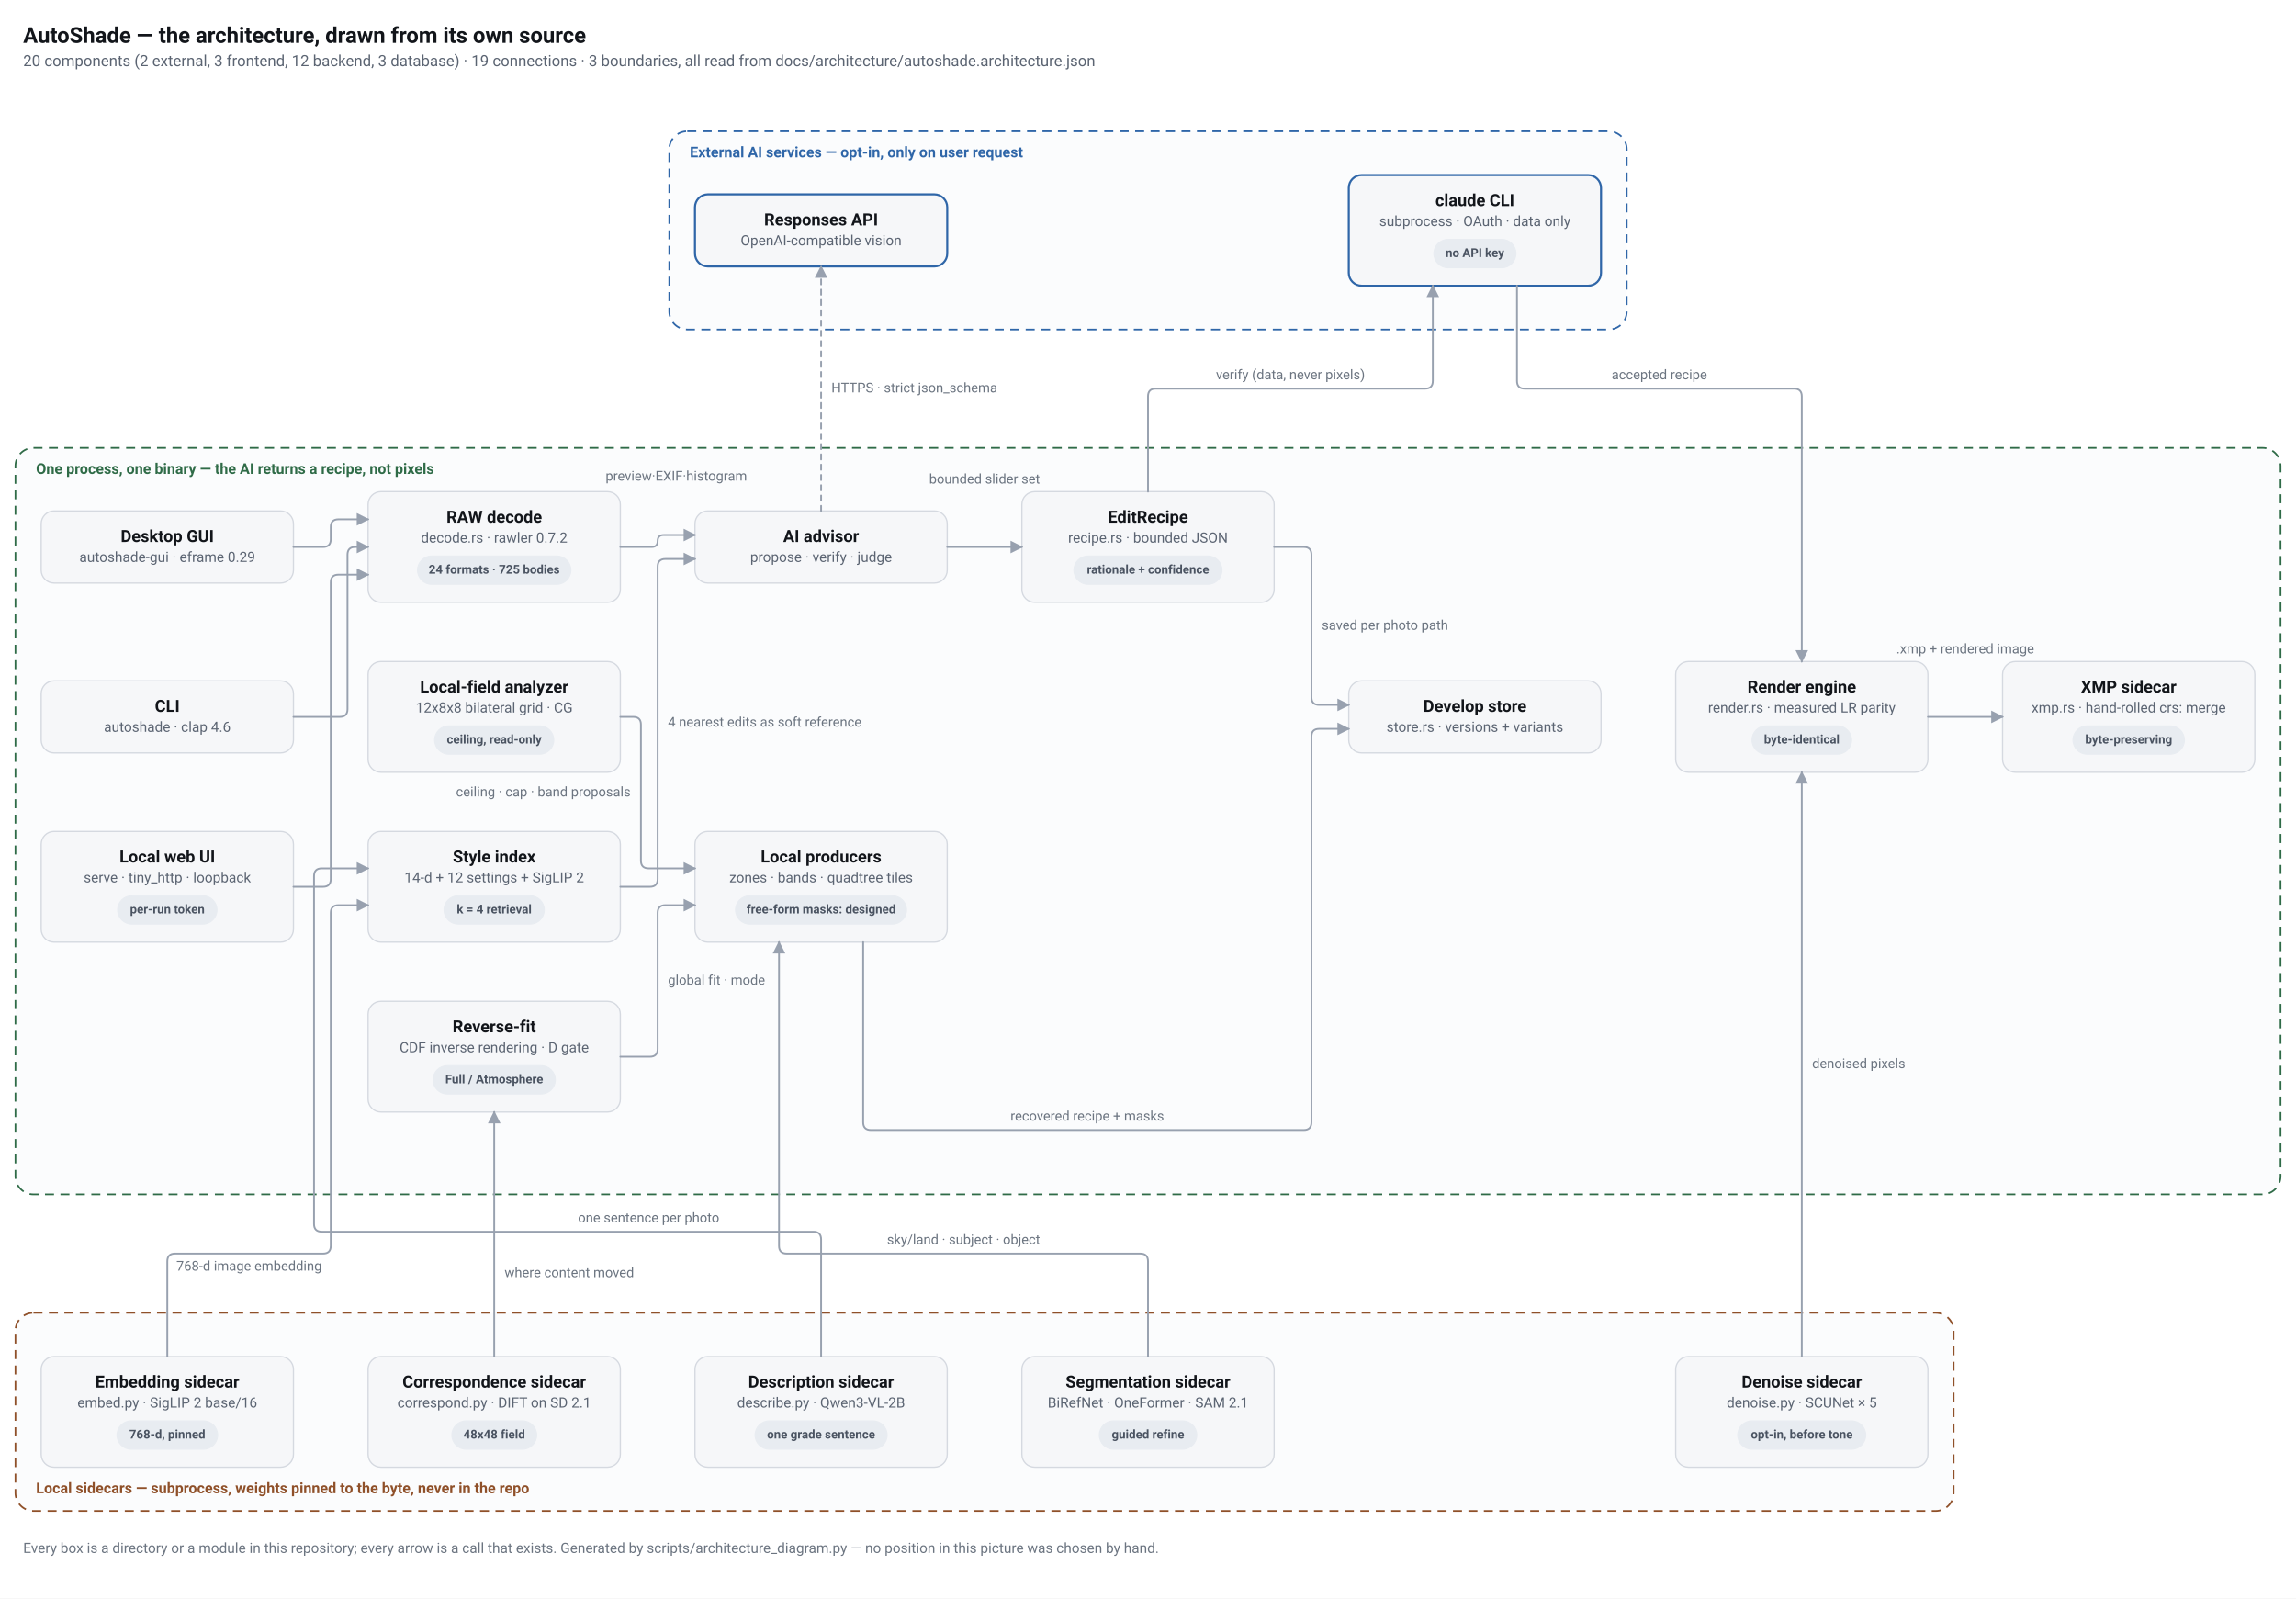
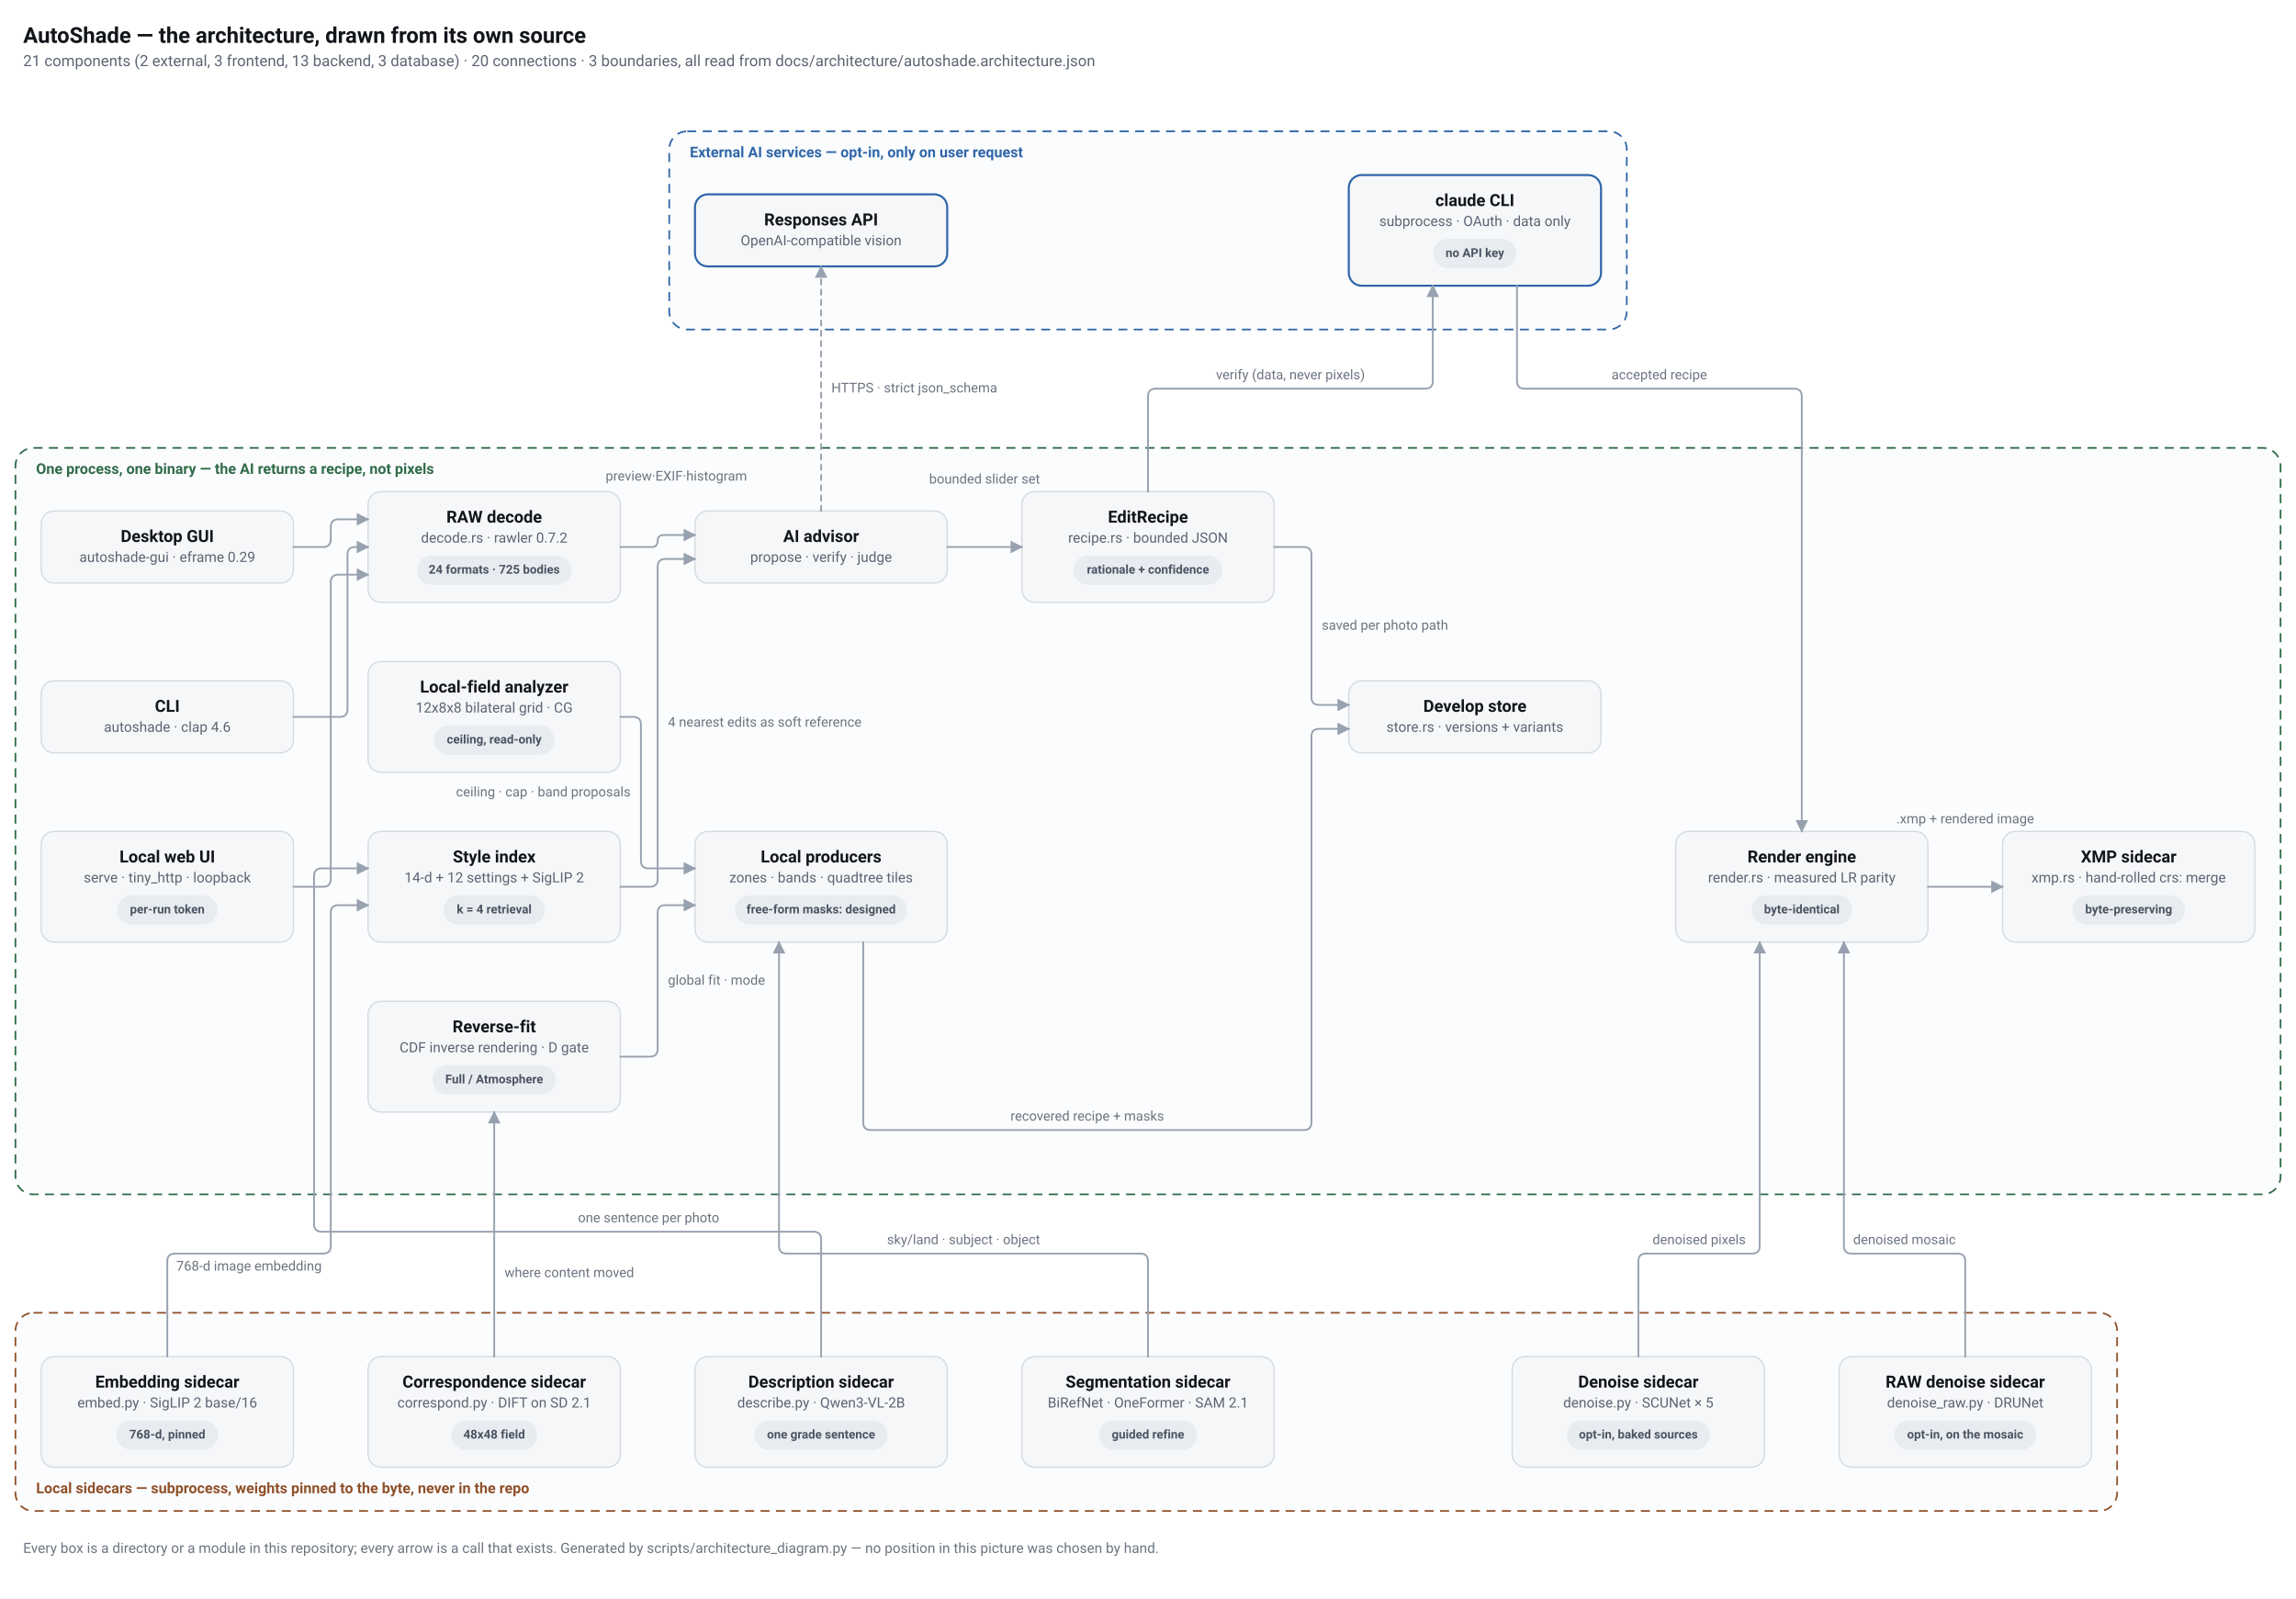
<svg xmlns="http://www.w3.org/2000/svg" viewBox="0 0 1784 1242" width="1784" height="1242" role="img" aria-labelledby="dg-title-architecture" preserveAspectRatio="xMidYMid meet">
  <defs>
    <marker id="dg-architecture-arrow" viewBox="0 0 10 10" refX="9" refY="5" markerWidth="7" markerHeight="7" orient="auto-start-reverse">
      <path d="M 0 0 L 10 5 L 0 10 z" fill="#98a1af" />
    </marker>
  </defs>
  <rect width="1784" height="1242" rx="0" fill="#ffffff" />
  <text x="18" y="33.3" text-anchor="start" font-family="-apple-system, BlinkMacSystemFont, 'Segoe UI', Roboto, 'Helvetica Neue', Arial, sans-serif" font-size="17" font-weight="700" fill="#12151a">AutoShade — the architecture, drawn from its own source</text>
-   <text x="18" y="51.4" text-anchor="start" font-family="-apple-system, BlinkMacSystemFont, 'Segoe UI', Roboto, 'Helvetica Neue', Arial, sans-serif" font-size="12" font-weight="400" fill="#5b6472">20 components (2 external, 3 frontend, 12 backend, 3 database) · 19 connections · 3 boundaries, all read from docs/architecture/autoshade.architecture.json</text>
+   <text x="18" y="51.4" text-anchor="start" font-family="-apple-system, BlinkMacSystemFont, 'Segoe UI', Roboto, 'Helvetica Neue', Arial, sans-serif" font-size="12" font-weight="400" fill="#5b6472">21 components (2 external, 3 frontend, 13 backend, 3 database) · 20 connections · 3 boundaries, all read from docs/architecture/autoshade.architecture.json</text>
  <rect x="520" y="102" width="744" height="154" rx="14" fill="#fbfcfd" stroke="#2f66a8" stroke-width="1.3" stroke-dasharray="7 5" />
  <rect x="12" y="348" width="1760" height="580" rx="14" fill="#fbfcfd" stroke="#2f6b47" stroke-width="1.3" stroke-dasharray="7 5" />
-   <rect x="12" y="1020" width="1506" height="154" rx="14" fill="#fbfcfd" stroke="#8f5029" stroke-width="1.3" stroke-dasharray="7 5" />
+   <rect x="12" y="1020" width="1633" height="154" rx="14" fill="#fbfcfd" stroke="#8f5029" stroke-width="1.3" stroke-dasharray="7 5" />
  <rect x="540" y="151" width="196" height="56" rx="10" fill="#f6f7f9" stroke="#2f66a8" stroke-width="1.6" />
  <text x="638" y="175.1" text-anchor="middle" font-family="-apple-system, BlinkMacSystemFont, 'Segoe UI', Roboto, 'Helvetica Neue', Arial, sans-serif" font-size="13" font-weight="600" fill="#12151a">Responses API</text>
  <text x="638" y="190.6" text-anchor="middle" font-family="-apple-system, BlinkMacSystemFont, 'Segoe UI', Roboto, 'Helvetica Neue', Arial, sans-serif" font-size="11" font-weight="400" fill="#5b6472">OpenAI-compatible vision</text>
  <rect x="1048" y="136" width="196" height="86" rx="10" fill="#f6f7f9" stroke="#2f66a8" stroke-width="1.6" />
  <text x="1146" y="160.1" text-anchor="middle" font-family="-apple-system, BlinkMacSystemFont, 'Segoe UI', Roboto, 'Helvetica Neue', Arial, sans-serif" font-size="13" font-weight="600" fill="#12151a">claude CLI</text>
  <text x="1146" y="175.6" text-anchor="middle" font-family="-apple-system, BlinkMacSystemFont, 'Segoe UI', Roboto, 'Helvetica Neue', Arial, sans-serif" font-size="11" font-weight="400" fill="#5b6472">subprocess · OAuth · data only</text>
  <rect x="1114.1" y="186" width="63.8" height="22" rx="11" fill="#e8ecf1" stroke="#e8ecf1" stroke-width="0.8" />
  <text x="1146" y="199.7" text-anchor="middle" font-family="-apple-system, BlinkMacSystemFont, 'Segoe UI', Roboto, 'Helvetica Neue', Arial, sans-serif" font-size="9.5" font-weight="600" fill="#4a5361">no API key</text>
  <rect x="32" y="397" width="196" height="56" rx="10" fill="#f6f7f9" stroke="#d5d9e0" stroke-width="1" />
  <text x="130" y="421.1" text-anchor="middle" font-family="-apple-system, BlinkMacSystemFont, 'Segoe UI', Roboto, 'Helvetica Neue', Arial, sans-serif" font-size="13" font-weight="600" fill="#12151a">Desktop GUI</text>
  <text x="130" y="436.6" text-anchor="middle" font-family="-apple-system, BlinkMacSystemFont, 'Segoe UI', Roboto, 'Helvetica Neue', Arial, sans-serif" font-size="11" font-weight="400" fill="#5b6472">autoshade-gui · eframe 0.29</text>
  <rect x="32" y="529" width="196" height="56" rx="10" fill="#f6f7f9" stroke="#d5d9e0" stroke-width="1" />
  <text x="130" y="553.1" text-anchor="middle" font-family="-apple-system, BlinkMacSystemFont, 'Segoe UI', Roboto, 'Helvetica Neue', Arial, sans-serif" font-size="13" font-weight="600" fill="#12151a">CLI</text>
  <text x="130" y="568.6" text-anchor="middle" font-family="-apple-system, BlinkMacSystemFont, 'Segoe UI', Roboto, 'Helvetica Neue', Arial, sans-serif" font-size="11" font-weight="400" fill="#5b6472">autoshade · clap 4.6</text>
  <rect x="32" y="646" width="196" height="86" rx="10" fill="#f6f7f9" stroke="#d5d9e0" stroke-width="1" />
  <text x="130" y="670.1" text-anchor="middle" font-family="-apple-system, BlinkMacSystemFont, 'Segoe UI', Roboto, 'Helvetica Neue', Arial, sans-serif" font-size="13" font-weight="600" fill="#12151a">Local web UI</text>
  <text x="130" y="685.6" text-anchor="middle" font-family="-apple-system, BlinkMacSystemFont, 'Segoe UI', Roboto, 'Helvetica Neue', Arial, sans-serif" font-size="11" font-weight="400" fill="#5b6472">serve · tiny_http · loopback</text>
  <rect x="91.4" y="696" width="77.2" height="22" rx="11" fill="#e8ecf1" stroke="#e8ecf1" stroke-width="0.8" />
  <text x="130" y="709.7" text-anchor="middle" font-family="-apple-system, BlinkMacSystemFont, 'Segoe UI', Roboto, 'Helvetica Neue', Arial, sans-serif" font-size="9.5" font-weight="600" fill="#4a5361">per-run token</text>
  <rect x="286" y="382" width="196" height="86" rx="10" fill="#f6f7f9" stroke="#d5d9e0" stroke-width="1" />
  <text x="384" y="406.1" text-anchor="middle" font-family="-apple-system, BlinkMacSystemFont, 'Segoe UI', Roboto, 'Helvetica Neue', Arial, sans-serif" font-size="13" font-weight="600" fill="#12151a">RAW decode</text>
  <text x="384" y="421.6" text-anchor="middle" font-family="-apple-system, BlinkMacSystemFont, 'Segoe UI', Roboto, 'Helvetica Neue', Arial, sans-serif" font-size="11" font-weight="400" fill="#5b6472">decode.rs · rawler 0.7.2</text>
  <rect x="324.4" y="432" width="119.2" height="22" rx="11" fill="#e8ecf1" stroke="#e8ecf1" stroke-width="0.8" />
  <text x="384" y="445.7" text-anchor="middle" font-family="-apple-system, BlinkMacSystemFont, 'Segoe UI', Roboto, 'Helvetica Neue', Arial, sans-serif" font-size="9.5" font-weight="600" fill="#4a5361">24 formats · 725 bodies</text>
  <rect x="540" y="397" width="196" height="56" rx="10" fill="#f6f7f9" stroke="#d5d9e0" stroke-width="1" />
  <text x="638" y="421.1" text-anchor="middle" font-family="-apple-system, BlinkMacSystemFont, 'Segoe UI', Roboto, 'Helvetica Neue', Arial, sans-serif" font-size="13" font-weight="600" fill="#12151a">AI advisor</text>
  <text x="638" y="436.6" text-anchor="middle" font-family="-apple-system, BlinkMacSystemFont, 'Segoe UI', Roboto, 'Helvetica Neue', Arial, sans-serif" font-size="11" font-weight="400" fill="#5b6472">propose · verify · judge</text>
  <rect x="794" y="382" width="196" height="86" rx="10" fill="#f6f7f9" stroke="#d5d9e0" stroke-width="1" />
  <text x="892" y="406.1" text-anchor="middle" font-family="-apple-system, BlinkMacSystemFont, 'Segoe UI', Roboto, 'Helvetica Neue', Arial, sans-serif" font-size="13" font-weight="600" fill="#12151a">EditRecipe</text>
  <text x="892" y="421.6" text-anchor="middle" font-family="-apple-system, BlinkMacSystemFont, 'Segoe UI', Roboto, 'Helvetica Neue', Arial, sans-serif" font-size="11" font-weight="400" fill="#5b6472">recipe.rs · bounded JSON</text>
  <rect x="834.4" y="432" width="115.1" height="22" rx="11" fill="#e8ecf1" stroke="#e8ecf1" stroke-width="0.8" />
  <text x="892" y="445.7" text-anchor="middle" font-family="-apple-system, BlinkMacSystemFont, 'Segoe UI', Roboto, 'Helvetica Neue', Arial, sans-serif" font-size="9.5" font-weight="600" fill="#4a5361">rationale + confidence</text>
-   <rect x="1302" y="514" width="196" height="86" rx="10" fill="#f6f7f9" stroke="#d5d9e0" stroke-width="1" />
-   <text x="1400" y="538.1" text-anchor="middle" font-family="-apple-system, BlinkMacSystemFont, 'Segoe UI', Roboto, 'Helvetica Neue', Arial, sans-serif" font-size="13" font-weight="600" fill="#12151a">Render engine</text>
-   <text x="1400" y="553.6" text-anchor="middle" font-family="-apple-system, BlinkMacSystemFont, 'Segoe UI', Roboto, 'Helvetica Neue', Arial, sans-serif" font-size="11" font-weight="400" fill="#5b6472">render.rs · measured LR parity</text>
-   <rect x="1361.3" y="564" width="77.4" height="22" rx="11" fill="#e8ecf1" stroke="#e8ecf1" stroke-width="0.8" />
-   <text x="1400" y="577.7" text-anchor="middle" font-family="-apple-system, BlinkMacSystemFont, 'Segoe UI', Roboto, 'Helvetica Neue', Arial, sans-serif" font-size="9.5" font-weight="600" fill="#4a5361">byte-identical</text>
+   <rect x="1302" y="646" width="196" height="86" rx="10" fill="#f6f7f9" stroke="#d5d9e0" stroke-width="1" />
+   <text x="1400" y="670.1" text-anchor="middle" font-family="-apple-system, BlinkMacSystemFont, 'Segoe UI', Roboto, 'Helvetica Neue', Arial, sans-serif" font-size="13" font-weight="600" fill="#12151a">Render engine</text>
+   <text x="1400" y="685.6" text-anchor="middle" font-family="-apple-system, BlinkMacSystemFont, 'Segoe UI', Roboto, 'Helvetica Neue', Arial, sans-serif" font-size="11" font-weight="400" fill="#5b6472">render.rs · measured LR parity</text>
+   <rect x="1361.3" y="696" width="77.4" height="22" rx="11" fill="#e8ecf1" stroke="#e8ecf1" stroke-width="0.8" />
+   <text x="1400" y="709.7" text-anchor="middle" font-family="-apple-system, BlinkMacSystemFont, 'Segoe UI', Roboto, 'Helvetica Neue', Arial, sans-serif" font-size="9.5" font-weight="600" fill="#4a5361">byte-identical</text>
  <rect x="286" y="646" width="196" height="86" rx="10" fill="#f6f7f9" stroke="#d5d9e0" stroke-width="1" />
  <text x="384" y="670.1" text-anchor="middle" font-family="-apple-system, BlinkMacSystemFont, 'Segoe UI', Roboto, 'Helvetica Neue', Arial, sans-serif" font-size="13" font-weight="600" fill="#12151a">Style index</text>
  <text x="384" y="685.6" text-anchor="middle" font-family="-apple-system, BlinkMacSystemFont, 'Segoe UI', Roboto, 'Helvetica Neue', Arial, sans-serif" font-size="11" font-weight="400" fill="#5b6472">14-d + 12 settings + SigLIP 2</text>
  <rect x="345" y="696" width="77.9" height="22" rx="11" fill="#e8ecf1" stroke="#e8ecf1" stroke-width="0.8" />
  <text x="384" y="709.7" text-anchor="middle" font-family="-apple-system, BlinkMacSystemFont, 'Segoe UI', Roboto, 'Helvetica Neue', Arial, sans-serif" font-size="9.5" font-weight="600" fill="#4a5361">k = 4 retrieval</text>
  <rect x="1048" y="529" width="196" height="56" rx="10" fill="#f6f7f9" stroke="#d5d9e0" stroke-width="1" />
  <text x="1146" y="553.1" text-anchor="middle" font-family="-apple-system, BlinkMacSystemFont, 'Segoe UI', Roboto, 'Helvetica Neue', Arial, sans-serif" font-size="13" font-weight="600" fill="#12151a">Develop store</text>
  <text x="1146" y="568.6" text-anchor="middle" font-family="-apple-system, BlinkMacSystemFont, 'Segoe UI', Roboto, 'Helvetica Neue', Arial, sans-serif" font-size="11" font-weight="400" fill="#5b6472">store.rs · versions + variants</text>
-   <rect x="1556" y="514" width="196" height="86" rx="10" fill="#f6f7f9" stroke="#d5d9e0" stroke-width="1" />
-   <text x="1654" y="538.1" text-anchor="middle" font-family="-apple-system, BlinkMacSystemFont, 'Segoe UI', Roboto, 'Helvetica Neue', Arial, sans-serif" font-size="13" font-weight="600" fill="#12151a">XMP sidecar</text>
-   <text x="1654" y="553.6" text-anchor="middle" font-family="-apple-system, BlinkMacSystemFont, 'Segoe UI', Roboto, 'Helvetica Neue', Arial, sans-serif" font-size="11" font-weight="400" fill="#5b6472">xmp.rs · hand-rolled crs: merge</text>
-   <rect x="1610.7" y="564" width="86.6" height="22" rx="11" fill="#e8ecf1" stroke="#e8ecf1" stroke-width="0.8" />
-   <text x="1654" y="577.7" text-anchor="middle" font-family="-apple-system, BlinkMacSystemFont, 'Segoe UI', Roboto, 'Helvetica Neue', Arial, sans-serif" font-size="9.5" font-weight="600" fill="#4a5361">byte-preserving</text>
+   <rect x="1556" y="646" width="196" height="86" rx="10" fill="#f6f7f9" stroke="#d5d9e0" stroke-width="1" />
+   <text x="1654" y="670.1" text-anchor="middle" font-family="-apple-system, BlinkMacSystemFont, 'Segoe UI', Roboto, 'Helvetica Neue', Arial, sans-serif" font-size="13" font-weight="600" fill="#12151a">XMP sidecar</text>
+   <text x="1654" y="685.6" text-anchor="middle" font-family="-apple-system, BlinkMacSystemFont, 'Segoe UI', Roboto, 'Helvetica Neue', Arial, sans-serif" font-size="11" font-weight="400" fill="#5b6472">xmp.rs · hand-rolled crs: merge</text>
+   <rect x="1610.7" y="696" width="86.6" height="22" rx="11" fill="#e8ecf1" stroke="#e8ecf1" stroke-width="0.8" />
+   <text x="1654" y="709.7" text-anchor="middle" font-family="-apple-system, BlinkMacSystemFont, 'Segoe UI', Roboto, 'Helvetica Neue', Arial, sans-serif" font-size="9.5" font-weight="600" fill="#4a5361">byte-preserving</text>
  <rect x="286" y="778" width="196" height="86" rx="10" fill="#f6f7f9" stroke="#d5d9e0" stroke-width="1" />
  <text x="384" y="802.1" text-anchor="middle" font-family="-apple-system, BlinkMacSystemFont, 'Segoe UI', Roboto, 'Helvetica Neue', Arial, sans-serif" font-size="13" font-weight="600" fill="#12151a">Reverse-fit</text>
  <text x="384" y="817.6" text-anchor="middle" font-family="-apple-system, BlinkMacSystemFont, 'Segoe UI', Roboto, 'Helvetica Neue', Arial, sans-serif" font-size="11" font-weight="400" fill="#5b6472">CDF inverse rendering · D gate</text>
  <rect x="336.5" y="828" width="95" height="22" rx="11" fill="#e8ecf1" stroke="#e8ecf1" stroke-width="0.8" />
  <text x="384" y="841.7" text-anchor="middle" font-family="-apple-system, BlinkMacSystemFont, 'Segoe UI', Roboto, 'Helvetica Neue', Arial, sans-serif" font-size="9.5" font-weight="600" fill="#4a5361">Full / Atmosphere</text>
  <rect x="540" y="646" width="196" height="86" rx="10" fill="#f6f7f9" stroke="#d5d9e0" stroke-width="1" />
  <text x="638" y="670.1" text-anchor="middle" font-family="-apple-system, BlinkMacSystemFont, 'Segoe UI', Roboto, 'Helvetica Neue', Arial, sans-serif" font-size="13" font-weight="600" fill="#12151a">Local producers</text>
  <text x="638" y="685.6" text-anchor="middle" font-family="-apple-system, BlinkMacSystemFont, 'Segoe UI', Roboto, 'Helvetica Neue', Arial, sans-serif" font-size="11" font-weight="400" fill="#5b6472">zones · bands · quadtree tiles</text>
  <rect x="571.5" y="696" width="132.9" height="22" rx="11" fill="#e8ecf1" stroke="#e8ecf1" stroke-width="0.8" />
  <text x="638" y="709.7" text-anchor="middle" font-family="-apple-system, BlinkMacSystemFont, 'Segoe UI', Roboto, 'Helvetica Neue', Arial, sans-serif" font-size="9.5" font-weight="600" fill="#4a5361">free-form masks: designed</text>
  <rect x="286" y="514" width="196" height="86" rx="10" fill="#f6f7f9" stroke="#d5d9e0" stroke-width="1" />
  <text x="384" y="538.1" text-anchor="middle" font-family="-apple-system, BlinkMacSystemFont, 'Segoe UI', Roboto, 'Helvetica Neue', Arial, sans-serif" font-size="13" font-weight="600" fill="#12151a">Local-field analyzer</text>
  <text x="384" y="553.6" text-anchor="middle" font-family="-apple-system, BlinkMacSystemFont, 'Segoe UI', Roboto, 'Helvetica Neue', Arial, sans-serif" font-size="11" font-weight="400" fill="#5b6472">12x8x8 bilateral grid · CG</text>
  <rect x="337.7" y="564" width="92.6" height="22" rx="11" fill="#e8ecf1" stroke="#e8ecf1" stroke-width="0.8" />
  <text x="384" y="577.7" text-anchor="middle" font-family="-apple-system, BlinkMacSystemFont, 'Segoe UI', Roboto, 'Helvetica Neue', Arial, sans-serif" font-size="9.5" font-weight="600" fill="#4a5361">ceiling, read-only</text>
  <rect x="32" y="1054" width="196" height="86" rx="10" fill="#f6f7f9" stroke="#d5d9e0" stroke-width="1" />
  <text x="130" y="1078.1" text-anchor="middle" font-family="-apple-system, BlinkMacSystemFont, 'Segoe UI', Roboto, 'Helvetica Neue', Arial, sans-serif" font-size="13" font-weight="600" fill="#12151a">Embedding sidecar</text>
  <text x="130" y="1093.6" text-anchor="middle" font-family="-apple-system, BlinkMacSystemFont, 'Segoe UI', Roboto, 'Helvetica Neue', Arial, sans-serif" font-size="11" font-weight="400" fill="#5b6472">embed.py · SigLIP 2 base/16</text>
  <rect x="90.9" y="1104" width="78.2" height="22" rx="11" fill="#e8ecf1" stroke="#e8ecf1" stroke-width="0.8" />
  <text x="130" y="1117.7" text-anchor="middle" font-family="-apple-system, BlinkMacSystemFont, 'Segoe UI', Roboto, 'Helvetica Neue', Arial, sans-serif" font-size="9.5" font-weight="600" fill="#4a5361">768-d, pinned</text>
  <rect x="286" y="1054" width="196" height="86" rx="10" fill="#f6f7f9" stroke="#d5d9e0" stroke-width="1" />
  <text x="384" y="1078.1" text-anchor="middle" font-family="-apple-system, BlinkMacSystemFont, 'Segoe UI', Roboto, 'Helvetica Neue', Arial, sans-serif" font-size="13" font-weight="600" fill="#12151a">Correspondence sidecar</text>
  <text x="384" y="1093.6" text-anchor="middle" font-family="-apple-system, BlinkMacSystemFont, 'Segoe UI', Roboto, 'Helvetica Neue', Arial, sans-serif" font-size="11" font-weight="400" fill="#5b6472">correspond.py · DIFT on SD 2.1</text>
  <rect x="351.1" y="1104" width="65.9" height="22" rx="11" fill="#e8ecf1" stroke="#e8ecf1" stroke-width="0.8" />
  <text x="384" y="1117.7" text-anchor="middle" font-family="-apple-system, BlinkMacSystemFont, 'Segoe UI', Roboto, 'Helvetica Neue', Arial, sans-serif" font-size="9.5" font-weight="600" fill="#4a5361">48x48 field</text>
  <rect x="794" y="1054" width="196" height="86" rx="10" fill="#f6f7f9" stroke="#d5d9e0" stroke-width="1" />
  <text x="892" y="1078.1" text-anchor="middle" font-family="-apple-system, BlinkMacSystemFont, 'Segoe UI', Roboto, 'Helvetica Neue', Arial, sans-serif" font-size="13" font-weight="600" fill="#12151a">Segmentation sidecar</text>
  <text x="892" y="1093.6" text-anchor="middle" font-family="-apple-system, BlinkMacSystemFont, 'Segoe UI', Roboto, 'Helvetica Neue', Arial, sans-serif" font-size="11" font-weight="400" fill="#5b6472">BiRefNet · OneFormer · SAM 2.1</text>
  <rect x="854.2" y="1104" width="75.7" height="22" rx="11" fill="#e8ecf1" stroke="#e8ecf1" stroke-width="0.8" />
  <text x="892" y="1117.7" text-anchor="middle" font-family="-apple-system, BlinkMacSystemFont, 'Segoe UI', Roboto, 'Helvetica Neue', Arial, sans-serif" font-size="9.5" font-weight="600" fill="#4a5361">guided refine</text>
  <rect x="540" y="1054" width="196" height="86" rx="10" fill="#f6f7f9" stroke="#d5d9e0" stroke-width="1" />
  <text x="638" y="1078.1" text-anchor="middle" font-family="-apple-system, BlinkMacSystemFont, 'Segoe UI', Roboto, 'Helvetica Neue', Arial, sans-serif" font-size="13" font-weight="600" fill="#12151a">Description sidecar</text>
  <text x="638" y="1093.6" text-anchor="middle" font-family="-apple-system, BlinkMacSystemFont, 'Segoe UI', Roboto, 'Helvetica Neue', Arial, sans-serif" font-size="11" font-weight="400" fill="#5b6472">describe.py · Qwen3-VL-2B</text>
  <rect x="586.7" y="1104" width="102.6" height="22" rx="11" fill="#e8ecf1" stroke="#e8ecf1" stroke-width="0.8" />
  <text x="638" y="1117.7" text-anchor="middle" font-family="-apple-system, BlinkMacSystemFont, 'Segoe UI', Roboto, 'Helvetica Neue', Arial, sans-serif" font-size="9.5" font-weight="600" fill="#4a5361">one grade sentence</text>
-   <rect x="1302" y="1054" width="196" height="86" rx="10" fill="#f6f7f9" stroke="#d5d9e0" stroke-width="1" />
-   <text x="1400" y="1078.1" text-anchor="middle" font-family="-apple-system, BlinkMacSystemFont, 'Segoe UI', Roboto, 'Helvetica Neue', Arial, sans-serif" font-size="13" font-weight="600" fill="#12151a">Denoise sidecar</text>
-   <text x="1400" y="1093.6" text-anchor="middle" font-family="-apple-system, BlinkMacSystemFont, 'Segoe UI', Roboto, 'Helvetica Neue', Arial, sans-serif" font-size="11" font-weight="400" fill="#5b6472">denoise.py · SCUNet × 5</text>
-   <rect x="1350.2" y="1104" width="99.5" height="22" rx="11" fill="#e8ecf1" stroke="#e8ecf1" stroke-width="0.8" />
-   <text x="1400" y="1117.7" text-anchor="middle" font-family="-apple-system, BlinkMacSystemFont, 'Segoe UI', Roboto, 'Helvetica Neue', Arial, sans-serif" font-size="9.5" font-weight="600" fill="#4a5361">opt-in, before tone</text>
+   <rect x="1175" y="1054" width="196" height="86" rx="10" fill="#f6f7f9" stroke="#d5d9e0" stroke-width="1" />
+   <text x="1273" y="1078.1" text-anchor="middle" font-family="-apple-system, BlinkMacSystemFont, 'Segoe UI', Roboto, 'Helvetica Neue', Arial, sans-serif" font-size="13" font-weight="600" fill="#12151a">Denoise sidecar</text>
+   <text x="1273" y="1093.6" text-anchor="middle" font-family="-apple-system, BlinkMacSystemFont, 'Segoe UI', Roboto, 'Helvetica Neue', Arial, sans-serif" font-size="11" font-weight="400" fill="#5b6472">denoise.py · SCUNet × 5</text>
+   <rect x="1217.9" y="1104" width="110.2" height="22" rx="11" fill="#e8ecf1" stroke="#e8ecf1" stroke-width="0.8" />
+   <text x="1273" y="1117.7" text-anchor="middle" font-family="-apple-system, BlinkMacSystemFont, 'Segoe UI', Roboto, 'Helvetica Neue', Arial, sans-serif" font-size="9.5" font-weight="600" fill="#4a5361">opt-in, baked sources</text>
+   <rect x="1429" y="1054" width="196" height="86" rx="10" fill="#f6f7f9" stroke="#d5d9e0" stroke-width="1" />
+   <text x="1527" y="1078.1" text-anchor="middle" font-family="-apple-system, BlinkMacSystemFont, 'Segoe UI', Roboto, 'Helvetica Neue', Arial, sans-serif" font-size="13" font-weight="600" fill="#12151a">RAW denoise sidecar</text>
+   <text x="1527" y="1093.6" text-anchor="middle" font-family="-apple-system, BlinkMacSystemFont, 'Segoe UI', Roboto, 'Helvetica Neue', Arial, sans-serif" font-size="11" font-weight="400" fill="#5b6472">denoise_raw.py · DRUNet</text>
+   <rect x="1472.2" y="1104" width="109.6" height="22" rx="11" fill="#e8ecf1" stroke="#e8ecf1" stroke-width="0.8" />
+   <text x="1527" y="1117.7" text-anchor="middle" font-family="-apple-system, BlinkMacSystemFont, 'Segoe UI', Roboto, 'Helvetica Neue', Arial, sans-serif" font-size="9.5" font-weight="600" fill="#4a5361">opt-in, on the mosaic</text>
  <path d="M 228 425 L 251 425 Q 257 425 257 419 L 257 409.5 Q 257 403.5 263 403.5 L 286 403.5" fill="none" stroke="#98a1af" stroke-width="1.4" stroke-linecap="round" stroke-linejoin="round" marker-end="url(#dg-architecture-arrow)" />
  <path d="M 228 557 L 264 557 Q 270 557 270 551 L 270 431 Q 270 425 276 425 L 286 425" fill="none" stroke="#98a1af" stroke-width="1.4" stroke-linecap="round" stroke-linejoin="round" marker-end="url(#dg-architecture-arrow)" />
  <path d="M 228 689 L 251 689 Q 257 689 257 683 L 257 452.5 Q 257 446.5 263 446.5 L 286 446.5" fill="none" stroke="#98a1af" stroke-width="1.4" stroke-linecap="round" stroke-linejoin="round" marker-end="url(#dg-architecture-arrow)" />
  <path d="M 482 425 L 506.3 425 Q 511 425 511 420.3 L 511 420.3 Q 511 415.7 515.7 415.7 L 540 415.7" fill="none" stroke="#98a1af" stroke-width="1.4" stroke-linecap="round" stroke-linejoin="round" marker-end="url(#dg-architecture-arrow)" />
  <path d="M 638 397 L 638 207" fill="none" stroke="#98a1af" stroke-width="1.4" stroke-linecap="round" stroke-linejoin="round" stroke-dasharray="4 4" marker-end="url(#dg-architecture-arrow)" />
  <path d="M 736 425 L 794 425" fill="none" stroke="#98a1af" stroke-width="1.4" stroke-linecap="round" stroke-linejoin="round" marker-end="url(#dg-architecture-arrow)" />
  <path d="M 892 382 L 892 308 Q 892 302 898 302 L 1107.3 302 Q 1113.3 302 1113.3 296 L 1113.3 222" fill="none" stroke="#98a1af" stroke-width="1.4" stroke-linecap="round" stroke-linejoin="round" marker-end="url(#dg-architecture-arrow)" />
-   <path d="M 1178.7 222 L 1178.7 296 Q 1178.7 302 1184.7 302 L 1394 302 Q 1400 302 1400 308 L 1400 514" fill="none" stroke="#98a1af" stroke-width="1.4" stroke-linecap="round" stroke-linejoin="round" marker-end="url(#dg-architecture-arrow)" />
-   <path d="M 1498 557 L 1556 557" fill="none" stroke="#98a1af" stroke-width="1.4" stroke-linecap="round" stroke-linejoin="round" marker-end="url(#dg-architecture-arrow)" />
+   <path d="M 1178.7 222 L 1178.7 296 Q 1178.7 302 1184.7 302 L 1394 302 Q 1400 302 1400 308 L 1400 646" fill="none" stroke="#98a1af" stroke-width="1.4" stroke-linecap="round" stroke-linejoin="round" marker-end="url(#dg-architecture-arrow)" />
+   <path d="M 1498 689 L 1556 689" fill="none" stroke="#98a1af" stroke-width="1.4" stroke-linecap="round" stroke-linejoin="round" marker-end="url(#dg-architecture-arrow)" />
  <path d="M 990 425 L 1013 425 Q 1019 425 1019 431 L 1019 541.7 Q 1019 547.7 1025 547.7 L 1048 547.7" fill="none" stroke="#98a1af" stroke-width="1.4" stroke-linecap="round" stroke-linejoin="round" marker-end="url(#dg-architecture-arrow)" />
  <path d="M 482 689 L 505 689 Q 511 689 511 683 L 511 440.3 Q 511 434.3 517 434.3 L 540 434.3" fill="none" stroke="#98a1af" stroke-width="1.4" stroke-linecap="round" stroke-linejoin="round" marker-end="url(#dg-architecture-arrow)" />
  <path d="M 130 1054 L 130 980 Q 130 974 136 974 L 251 974 Q 257 974 257 968 L 257 709.3 Q 257 703.3 263 703.3 L 286 703.3" fill="none" stroke="#98a1af" stroke-width="1.4" stroke-linecap="round" stroke-linejoin="round" marker-end="url(#dg-architecture-arrow)" />
  <path d="M 482 821 L 505 821 Q 511 821 511 815 L 511 709.3 Q 511 703.3 517 703.3 L 540 703.3" fill="none" stroke="#98a1af" stroke-width="1.4" stroke-linecap="round" stroke-linejoin="round" marker-end="url(#dg-architecture-arrow)" />
  <path d="M 482 557 L 492 557 Q 498 557 498 563 L 498 668.7 Q 498 674.7 504 674.7 L 540 674.7" fill="none" stroke="#98a1af" stroke-width="1.4" stroke-linecap="round" stroke-linejoin="round" marker-end="url(#dg-architecture-arrow)" />
  <path d="M 670.7 732 L 670.7 872 Q 670.7 878 676.7 878 L 1013 878 Q 1019 878 1019 872 L 1019 572.3 Q 1019 566.3 1025 566.3 L 1048 566.3" fill="none" stroke="#98a1af" stroke-width="1.4" stroke-linecap="round" stroke-linejoin="round" marker-end="url(#dg-architecture-arrow)" />
  <path d="M 384 1054 L 384 864" fill="none" stroke="#98a1af" stroke-width="1.4" stroke-linecap="round" stroke-linejoin="round" marker-end="url(#dg-architecture-arrow)" />
  <path d="M 892 1054 L 892 980 Q 892 974 886 974 L 611.3 974 Q 605.3 974 605.3 968 L 605.3 732" fill="none" stroke="#98a1af" stroke-width="1.4" stroke-linecap="round" stroke-linejoin="round" marker-end="url(#dg-architecture-arrow)" />
  <path d="M 638 1054 L 638 963 Q 638 957 632 957 L 250 957 Q 244 957 244 951 L 244 680.7 Q 244 674.7 250 674.7 L 286 674.7" fill="none" stroke="#98a1af" stroke-width="1.4" stroke-linecap="round" stroke-linejoin="round" marker-end="url(#dg-architecture-arrow)" />
-   <path d="M 1400 1054 L 1400 600" fill="none" stroke="#98a1af" stroke-width="1.4" stroke-linecap="round" stroke-linejoin="round" marker-end="url(#dg-architecture-arrow)" />
+   <path d="M 1273 1054 L 1273 980 Q 1273 974 1279 974 L 1361.3 974 Q 1367.3 974 1367.3 968 L 1367.3 732" fill="none" stroke="#98a1af" stroke-width="1.4" stroke-linecap="round" stroke-linejoin="round" marker-end="url(#dg-architecture-arrow)" />
+   <path d="M 1527 1054 L 1527 980 Q 1527 974 1521 974 L 1438.7 974 Q 1432.7 974 1432.7 968 L 1432.7 732" fill="none" stroke="#98a1af" stroke-width="1.4" stroke-linecap="round" stroke-linejoin="round" marker-end="url(#dg-architecture-arrow)" />
  <text x="536" y="122.2" text-anchor="start" font-family="-apple-system, BlinkMacSystemFont, 'Segoe UI', Roboto, 'Helvetica Neue', Arial, sans-serif" font-size="11.5" font-weight="700" fill="#2f66a8">External AI services — opt-in, only on user request</text>
  <text x="28" y="368.2" text-anchor="start" font-family="-apple-system, BlinkMacSystemFont, 'Segoe UI', Roboto, 'Helvetica Neue', Arial, sans-serif" font-size="11.5" font-weight="700" fill="#2f6b47">One process, one binary — the AI returns a recipe, not pixels</text>
  <text x="28" y="1160.2" text-anchor="start" font-family="-apple-system, BlinkMacSystemFont, 'Segoe UI', Roboto, 'Helvetica Neue', Arial, sans-serif" font-size="11.5" font-weight="700" fill="#8f5029">Local sidecars — subprocess, weights pinned to the byte, never in the repo</text>
  <text x="525.5" y="373.4" text-anchor="middle" font-family="-apple-system, BlinkMacSystemFont, 'Segoe UI', Roboto, 'Helvetica Neue', Arial, sans-serif" font-size="10.5" font-weight="400" fill="#6b7480">preview·EXIF·histogram</text>
  <text x="646" y="304.9" text-anchor="start" font-family="-apple-system, BlinkMacSystemFont, 'Segoe UI', Roboto, 'Helvetica Neue', Arial, sans-serif" font-size="10.5" font-weight="400" fill="#6b7480">HTTPS · strict json_schema</text>
  <text x="765" y="375.7" text-anchor="middle" font-family="-apple-system, BlinkMacSystemFont, 'Segoe UI', Roboto, 'Helvetica Neue', Arial, sans-serif" font-size="10.5" font-weight="400" fill="#6b7480">bounded slider set</text>
  <text x="1002.7" y="294.7" text-anchor="middle" font-family="-apple-system, BlinkMacSystemFont, 'Segoe UI', Roboto, 'Helvetica Neue', Arial, sans-serif" font-size="10.5" font-weight="400" fill="#6b7480">verify (data, never pixels)</text>
  <text x="1289.3" y="294.7" text-anchor="middle" font-family="-apple-system, BlinkMacSystemFont, 'Segoe UI', Roboto, 'Helvetica Neue', Arial, sans-serif" font-size="10.5" font-weight="400" fill="#6b7480">accepted recipe</text>
-   <text x="1527" y="507.7" text-anchor="middle" font-family="-apple-system, BlinkMacSystemFont, 'Segoe UI', Roboto, 'Helvetica Neue', Arial, sans-serif" font-size="10.5" font-weight="400" fill="#6b7480">.xmp + rendered image</text>
+   <text x="1527" y="639.7" text-anchor="middle" font-family="-apple-system, BlinkMacSystemFont, 'Segoe UI', Roboto, 'Helvetica Neue', Arial, sans-serif" font-size="10.5" font-weight="400" fill="#6b7480">.xmp + rendered image</text>
  <text x="1027" y="489.3" text-anchor="start" font-family="-apple-system, BlinkMacSystemFont, 'Segoe UI', Roboto, 'Helvetica Neue', Arial, sans-serif" font-size="10.5" font-weight="400" fill="#6b7480">saved per photo path</text>
  <text x="519" y="564.6" text-anchor="start" font-family="-apple-system, BlinkMacSystemFont, 'Segoe UI', Roboto, 'Helvetica Neue', Arial, sans-serif" font-size="10.5" font-weight="400" fill="#6b7480">4 nearest edits as soft reference</text>
  <text x="193.5" y="987.2" text-anchor="middle" font-family="-apple-system, BlinkMacSystemFont, 'Segoe UI', Roboto, 'Helvetica Neue', Arial, sans-serif" font-size="10.5" font-weight="400" fill="#6b7480">768-d image embedding</text>
  <text x="519" y="765.1" text-anchor="start" font-family="-apple-system, BlinkMacSystemFont, 'Segoe UI', Roboto, 'Helvetica Neue', Arial, sans-serif" font-size="10.5" font-weight="400" fill="#6b7480">global fit · mode</text>
  <text x="490" y="618.8" text-anchor="end" font-family="-apple-system, BlinkMacSystemFont, 'Segoe UI', Roboto, 'Helvetica Neue', Arial, sans-serif" font-size="10.5" font-weight="400" fill="#6b7480">ceiling · cap · band proposals</text>
  <text x="844.8" y="870.7" text-anchor="middle" font-family="-apple-system, BlinkMacSystemFont, 'Segoe UI', Roboto, 'Helvetica Neue', Arial, sans-serif" font-size="10.5" font-weight="400" fill="#6b7480">recovered recipe + masks</text>
  <text x="392" y="992.3" text-anchor="start" font-family="-apple-system, BlinkMacSystemFont, 'Segoe UI', Roboto, 'Helvetica Neue', Arial, sans-serif" font-size="10.5" font-weight="400" fill="#6b7480">where content moved</text>
  <text x="748.7" y="966.7" text-anchor="middle" font-family="-apple-system, BlinkMacSystemFont, 'Segoe UI', Roboto, 'Helvetica Neue', Arial, sans-serif" font-size="10.5" font-weight="400" fill="#6b7480">sky/land · subject · object</text>
  <text x="504" y="949.7" text-anchor="middle" font-family="-apple-system, BlinkMacSystemFont, 'Segoe UI', Roboto, 'Helvetica Neue', Arial, sans-serif" font-size="10.5" font-weight="400" fill="#6b7480">one sentence per photo</text>
-   <text x="1408" y="829.9" text-anchor="start" font-family="-apple-system, BlinkMacSystemFont, 'Segoe UI', Roboto, 'Helvetica Neue', Arial, sans-serif" font-size="10.5" font-weight="400" fill="#6b7480">denoised pixels</text>
+   <text x="1320.2" y="966.7" text-anchor="middle" font-family="-apple-system, BlinkMacSystemFont, 'Segoe UI', Roboto, 'Helvetica Neue', Arial, sans-serif" font-size="10.5" font-weight="400" fill="#6b7480">denoised pixels</text>
+   <text x="1479.8" y="966.7" text-anchor="middle" font-family="-apple-system, BlinkMacSystemFont, 'Segoe UI', Roboto, 'Helvetica Neue', Arial, sans-serif" font-size="10.5" font-weight="400" fill="#6b7480">denoised mosaic</text>
  <text x="18" y="1206.6" text-anchor="start" font-family="-apple-system, BlinkMacSystemFont, 'Segoe UI', Roboto, 'Helvetica Neue', Arial, sans-serif" font-size="11" font-weight="400" fill="#6b7480">Every box is a directory or a module in this repository; every arrow is a call that exists. Generated by scripts/architecture_diagram.py — no position in this picture was chosen by hand.</text>
</svg>
